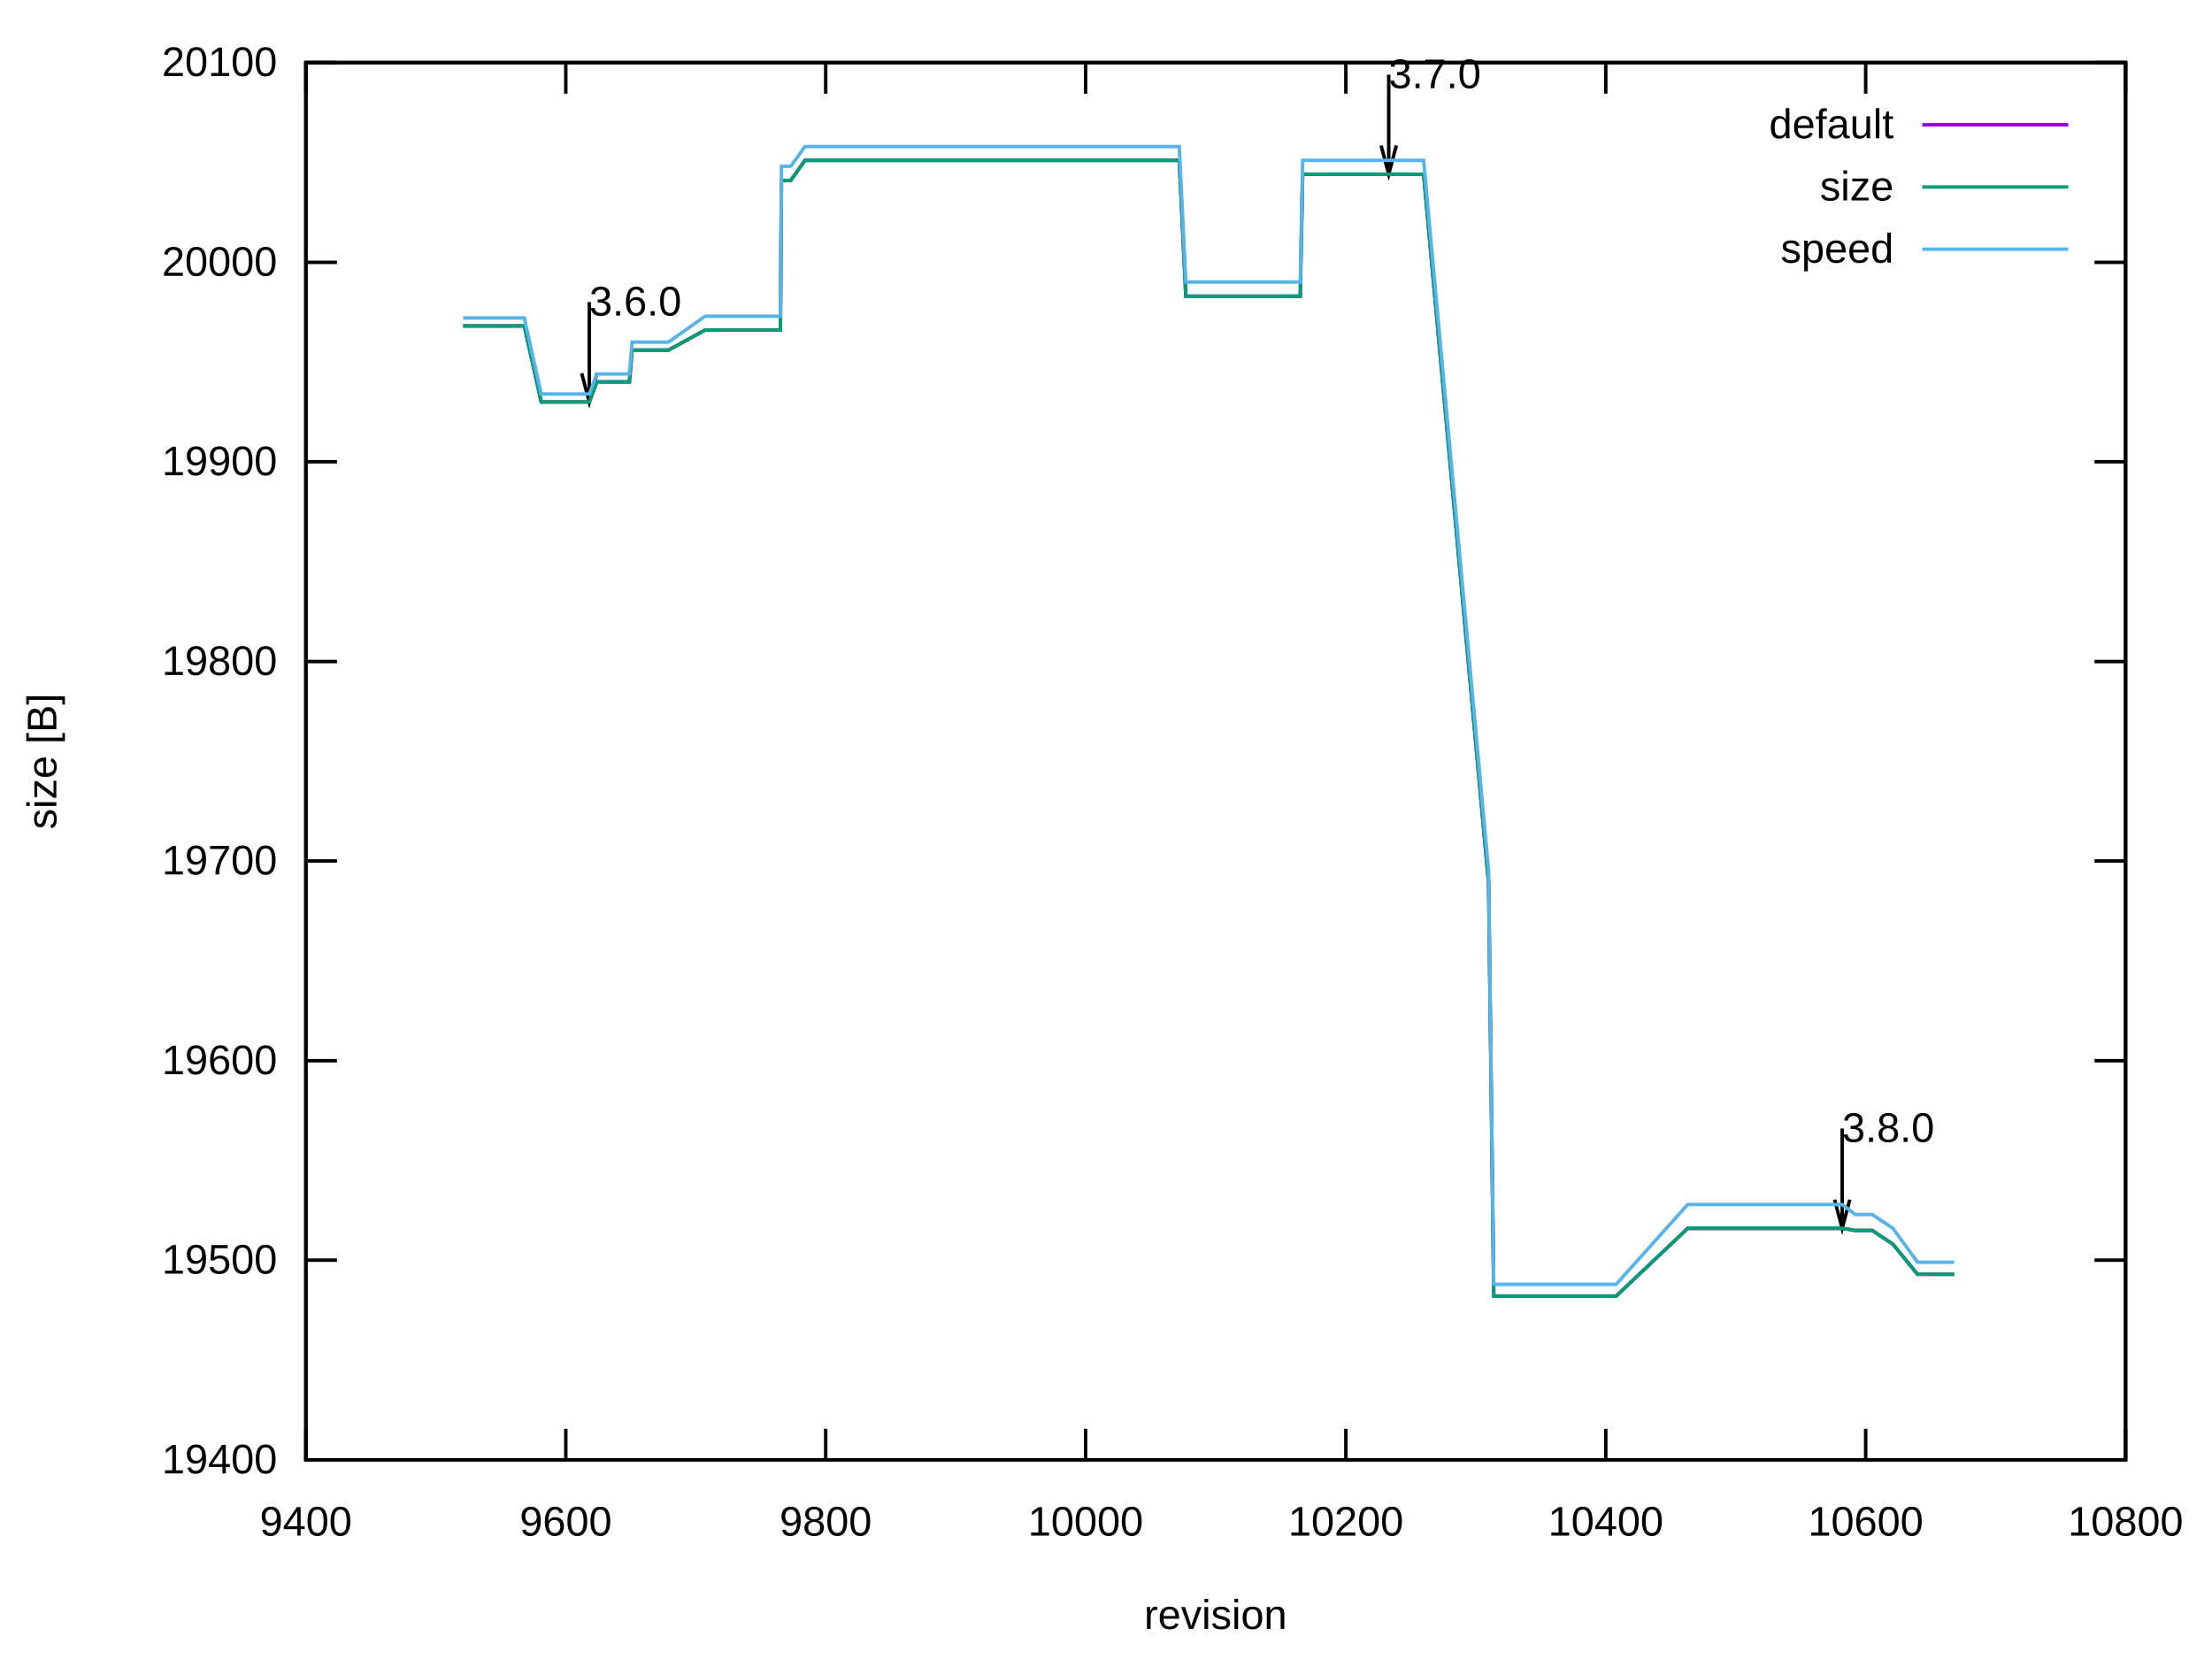
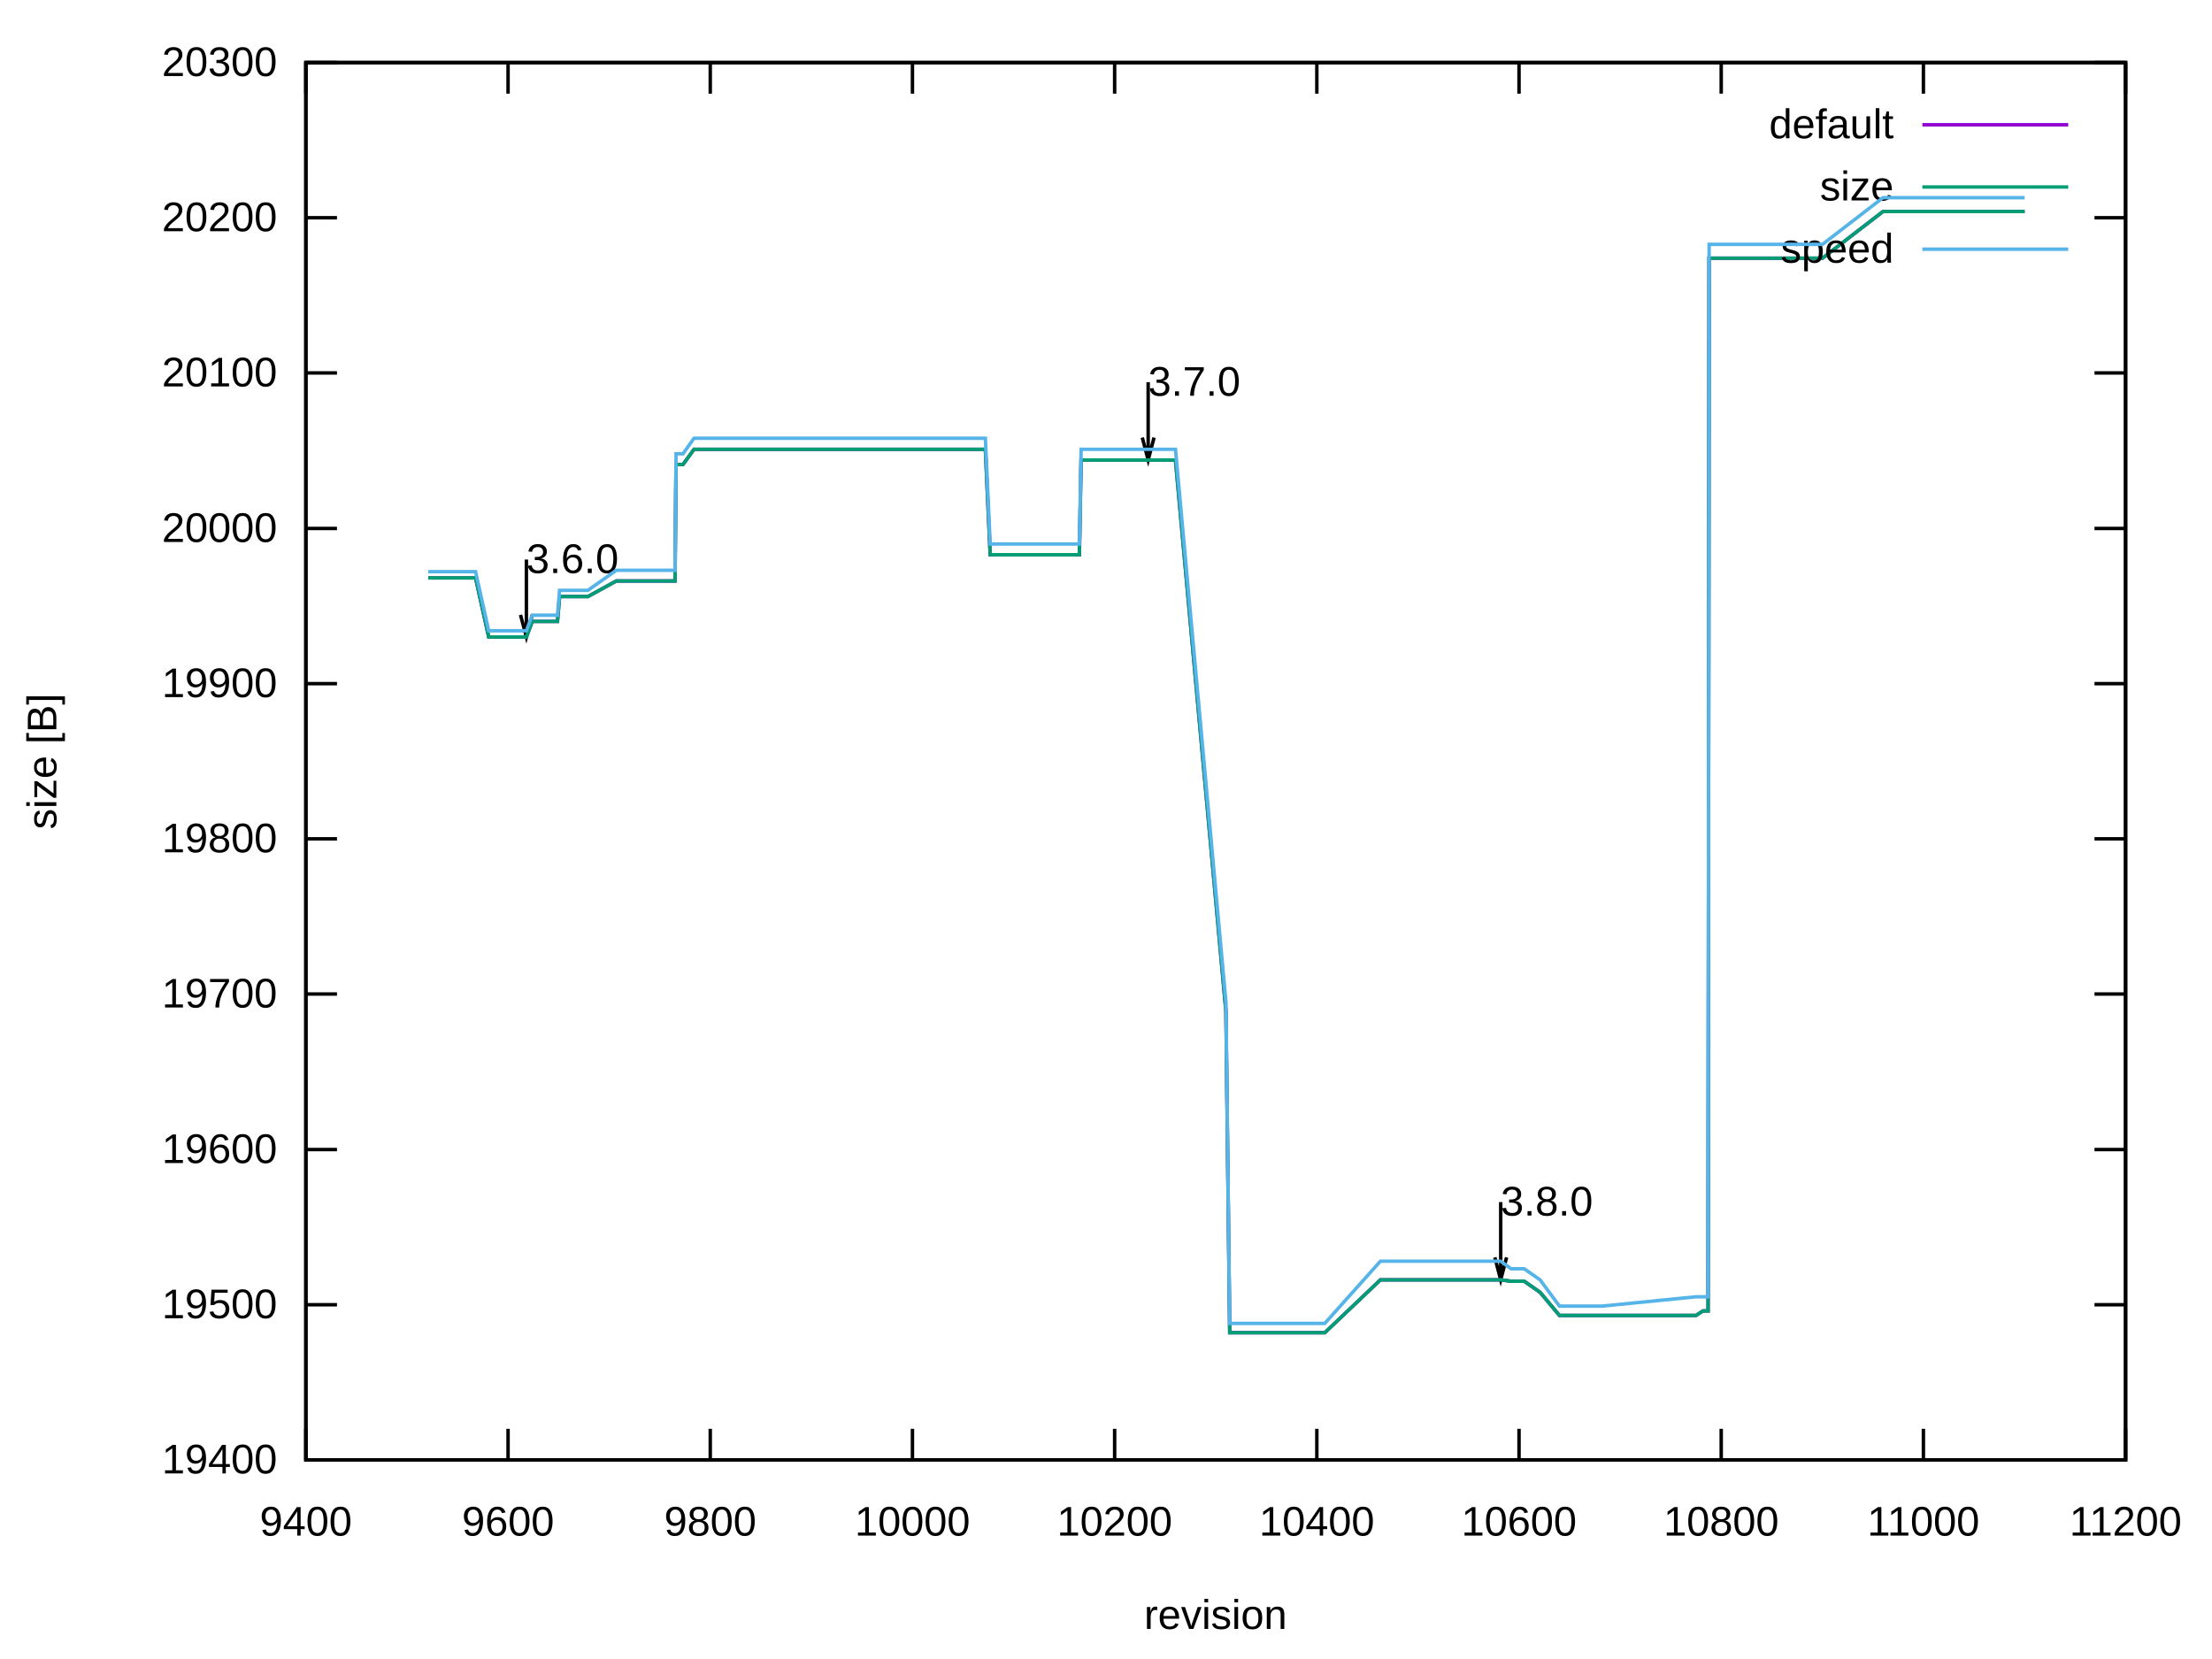
<svg xmlns="http://www.w3.org/2000/svg" xmlns:xlink="http://www.w3.org/1999/xlink" width="640" height="480" viewBox="0 0 640 480">
  <g id="gnuplot_canvas">
    <rect x="0" y="0" width="640" height="480" fill="none" />
    <defs>
      <circle id="gpDot" r="0.5" stroke-width="0.5" stroke="currentColor" />
      <path id="gpPt0" stroke-width="0.222" stroke="currentColor" d="M-1,0 h2 M0,-1 v2" />
      <path id="gpPt1" stroke-width="0.222" stroke="currentColor" d="M-1,-1 L1,1 M1,-1 L-1,1" />
      <path id="gpPt2" stroke-width="0.222" stroke="currentColor" d="M-1,0 L1,0 M0,-1 L0,1 M-1,-1 L1,1 M-1,1 L1,-1" />
      <rect id="gpPt3" stroke-width="0.222" stroke="currentColor" x="-1" y="-1" width="2" height="2" />
      <rect id="gpPt4" stroke-width="0.222" stroke="currentColor" fill="currentColor" x="-1" y="-1" width="2" height="2" />
      <circle id="gpPt5" stroke-width="0.222" stroke="currentColor" cx="0" cy="0" r="1" />
      <use xlink:href="#gpPt5" id="gpPt6" fill="currentColor" stroke="none" />
      <path id="gpPt7" stroke-width="0.222" stroke="currentColor" d="M0,-1.33 L-1.33,0.67 L1.33,0.67 z" />
      <use xlink:href="#gpPt7" id="gpPt8" fill="currentColor" stroke="none" />
      <use xlink:href="#gpPt7" id="gpPt9" stroke="currentColor" transform="rotate(180)" />
      <use xlink:href="#gpPt9" id="gpPt10" fill="currentColor" stroke="none" />
      <use xlink:href="#gpPt3" id="gpPt11" stroke="currentColor" transform="rotate(45)" />
      <use xlink:href="#gpPt11" id="gpPt12" fill="currentColor" stroke="none" />
      <path id="gpPt13" stroke-width="0.222" stroke="currentColor" d="M0,1.330 L1.265,0.411 L0.782,-1.067 L-0.782,-1.076 L-1.265,0.411 z" />
      <use xlink:href="#gpPt13" id="gpPt14" fill="currentColor" stroke="none" />
      <filter id="textbox" filterUnits="objectBoundingBox" x="0" y="0" height="1" width="1">
        <feFlood flood-color="white" flood-opacity="1" result="bgnd" />
        <feComposite in="SourceGraphic" in2="bgnd" operator="atop" />
      </filter>
      <filter id="greybox" filterUnits="objectBoundingBox" x="0" y="0" height="1" width="1">
        <feFlood flood-color="lightgrey" flood-opacity="1" result="grey" />
        <feComposite in="SourceGraphic" in2="grey" operator="atop" />
      </filter>
    </defs>
    <g fill="none" color="white" stroke="currentColor" stroke-width="1.00" stroke-linecap="butt" stroke-linejoin="miter">
</g>
    <g fill="none" color="black" stroke="currentColor" stroke-width="1.00" stroke-linecap="butt" stroke-linejoin="miter">
      <path stroke="black" d="M88.5,422.4 L97.5,422.4 M615.0,422.4 L606.0,422.4  " />
      <g transform="translate(80.2,426.3)" stroke="none" fill="black" font-family="Arial" font-size="12.00" text-anchor="end">
        <text>
          <tspan font-family="Arial"> 19400</tspan>
        </text>
      </g>
    </g>
    <g fill="none" color="black" stroke="currentColor" stroke-width="1.00" stroke-linecap="butt" stroke-linejoin="miter">
-       <path stroke="black" d="M88.5,364.6 L97.5,364.6 M615.0,364.6 L606.0,364.6  " />
-       <g transform="translate(80.2,368.5)" stroke="none" fill="black" font-family="Arial" font-size="12.00" text-anchor="end">
+       <path stroke="black" d="M88.5,377.5 L97.5,377.5 M615.0,377.5 L606.0,377.5  " />
+       <g transform="translate(80.2,381.4)" stroke="none" fill="black" font-family="Arial" font-size="12.00" text-anchor="end">
        <text>
          <tspan font-family="Arial"> 19500</tspan>
        </text>
      </g>
    </g>
    <g fill="none" color="black" stroke="currentColor" stroke-width="1.00" stroke-linecap="butt" stroke-linejoin="miter">
-       <path stroke="black" d="M88.5,306.9 L97.5,306.9 M615.0,306.9 L606.0,306.9  " />
-       <g transform="translate(80.2,310.8)" stroke="none" fill="black" font-family="Arial" font-size="12.00" text-anchor="end">
+       <path stroke="black" d="M88.5,332.6 L97.5,332.6 M615.0,332.6 L606.0,332.6  " />
+       <g transform="translate(80.2,336.5)" stroke="none" fill="black" font-family="Arial" font-size="12.00" text-anchor="end">
        <text>
          <tspan font-family="Arial"> 19600</tspan>
        </text>
      </g>
    </g>
    <g fill="none" color="black" stroke="currentColor" stroke-width="1.00" stroke-linecap="butt" stroke-linejoin="miter">
-       <path stroke="black" d="M88.5,249.1 L97.5,249.1 M615.0,249.1 L606.0,249.1  " />
-       <g transform="translate(80.2,253.0)" stroke="none" fill="black" font-family="Arial" font-size="12.00" text-anchor="end">
+       <path stroke="black" d="M88.5,287.6 L97.5,287.6 M615.0,287.6 L606.0,287.6  " />
+       <g transform="translate(80.2,291.5)" stroke="none" fill="black" font-family="Arial" font-size="12.00" text-anchor="end">
        <text>
          <tspan font-family="Arial"> 19700</tspan>
        </text>
      </g>
    </g>
    <g fill="none" color="black" stroke="currentColor" stroke-width="1.00" stroke-linecap="butt" stroke-linejoin="miter">
-       <path stroke="black" d="M88.5,191.4 L97.5,191.4 M615.0,191.4 L606.0,191.4  " />
-       <g transform="translate(80.2,195.3)" stroke="none" fill="black" font-family="Arial" font-size="12.00" text-anchor="end">
+       <path stroke="black" d="M88.5,242.7 L97.5,242.7 M615.0,242.7 L606.0,242.7  " />
+       <g transform="translate(80.2,246.6)" stroke="none" fill="black" font-family="Arial" font-size="12.00" text-anchor="end">
        <text>
          <tspan font-family="Arial"> 19800</tspan>
        </text>
      </g>
    </g>
    <g fill="none" color="black" stroke="currentColor" stroke-width="1.00" stroke-linecap="butt" stroke-linejoin="miter">
-       <path stroke="black" d="M88.5,133.6 L97.5,133.6 M615.0,133.6 L606.0,133.6  " />
-       <g transform="translate(80.2,137.5)" stroke="none" fill="black" font-family="Arial" font-size="12.00" text-anchor="end">
+       <path stroke="black" d="M88.5,197.8 L97.5,197.8 M615.0,197.8 L606.0,197.8  " />
+       <g transform="translate(80.2,201.7)" stroke="none" fill="black" font-family="Arial" font-size="12.00" text-anchor="end">
        <text>
          <tspan font-family="Arial"> 19900</tspan>
        </text>
      </g>
    </g>
    <g fill="none" color="black" stroke="currentColor" stroke-width="1.00" stroke-linecap="butt" stroke-linejoin="miter">
-       <path stroke="black" d="M88.5,75.9 L97.5,75.9 M615.0,75.9 L606.0,75.9  " />
-       <g transform="translate(80.2,79.8)" stroke="none" fill="black" font-family="Arial" font-size="12.00" text-anchor="end">
+       <path stroke="black" d="M88.5,152.9 L97.5,152.9 M615.0,152.9 L606.0,152.9  " />
+       <g transform="translate(80.2,156.8)" stroke="none" fill="black" font-family="Arial" font-size="12.00" text-anchor="end">
        <text>
          <tspan font-family="Arial"> 20000</tspan>
+         </text>
+       </g>
+     </g>
+     <g fill="none" color="black" stroke="currentColor" stroke-width="1.00" stroke-linecap="butt" stroke-linejoin="miter">
+       <path stroke="black" d="M88.5,107.9 L97.5,107.9 M615.0,107.9 L606.0,107.9  " />
+       <g transform="translate(80.2,111.8)" stroke="none" fill="black" font-family="Arial" font-size="12.00" text-anchor="end">
+         <text>
+           <tspan font-family="Arial"> 20100</tspan>
+         </text>
+       </g>
+     </g>
+     <g fill="none" color="black" stroke="currentColor" stroke-width="1.00" stroke-linecap="butt" stroke-linejoin="miter">
+       <path stroke="black" d="M88.5,63.0 L97.5,63.0 M615.0,63.0 L606.0,63.0  " />
+       <g transform="translate(80.2,66.9)" stroke="none" fill="black" font-family="Arial" font-size="12.00" text-anchor="end">
+         <text>
+           <tspan font-family="Arial"> 20200</tspan>
        </text>
      </g>
    </g>
    <g fill="none" color="black" stroke="currentColor" stroke-width="1.00" stroke-linecap="butt" stroke-linejoin="miter">
      <path stroke="black" d="M88.5,18.1 L97.5,18.1 M615.0,18.1 L606.0,18.1  " />
      <g transform="translate(80.2,22.0)" stroke="none" fill="black" font-family="Arial" font-size="12.00" text-anchor="end">
        <text>
-           <tspan font-family="Arial"> 20100</tspan>
+           <tspan font-family="Arial"> 20300</tspan>
        </text>
      </g>
    </g>
    <g fill="none" color="black" stroke="currentColor" stroke-width="1.00" stroke-linecap="butt" stroke-linejoin="miter">
      <path stroke="black" d="M88.5,422.4 L88.5,413.4 M88.5,18.1 L88.5,27.1  " />
      <g transform="translate(88.5,444.3)" stroke="none" fill="black" font-family="Arial" font-size="12.00" text-anchor="middle">
        <text>
          <tspan font-family="Arial"> 9400</tspan>
        </text>
      </g>
    </g>
    <g fill="none" color="black" stroke="currentColor" stroke-width="1.00" stroke-linecap="butt" stroke-linejoin="miter">
-       <path stroke="black" d="M163.7,422.4 L163.7,413.4 M163.7,18.1 L163.7,27.1  " />
-       <g transform="translate(163.7,444.3)" stroke="none" fill="black" font-family="Arial" font-size="12.00" text-anchor="middle">
+       <path stroke="black" d="M147.0,422.4 L147.0,413.4 M147.0,18.1 L147.0,27.1  " />
+       <g transform="translate(147.0,444.3)" stroke="none" fill="black" font-family="Arial" font-size="12.00" text-anchor="middle">
        <text>
          <tspan font-family="Arial"> 9600</tspan>
        </text>
      </g>
    </g>
    <g fill="none" color="black" stroke="currentColor" stroke-width="1.00" stroke-linecap="butt" stroke-linejoin="miter">
-       <path stroke="black" d="M238.9,422.4 L238.9,413.4 M238.9,18.1 L238.9,27.1  " />
-       <g transform="translate(238.9,444.3)" stroke="none" fill="black" font-family="Arial" font-size="12.00" text-anchor="middle">
+       <path stroke="black" d="M205.5,422.4 L205.5,413.4 M205.5,18.1 L205.5,27.1  " />
+       <g transform="translate(205.5,444.3)" stroke="none" fill="black" font-family="Arial" font-size="12.00" text-anchor="middle">
        <text>
          <tspan font-family="Arial"> 9800</tspan>
        </text>
      </g>
    </g>
    <g fill="none" color="black" stroke="currentColor" stroke-width="1.00" stroke-linecap="butt" stroke-linejoin="miter">
-       <path stroke="black" d="M314.1,422.4 L314.1,413.4 M314.1,18.1 L314.1,27.1  " />
-       <g transform="translate(314.1,444.3)" stroke="none" fill="black" font-family="Arial" font-size="12.00" text-anchor="middle">
+       <path stroke="black" d="M264.0,422.4 L264.0,413.4 M264.0,18.1 L264.0,27.1  " />
+       <g transform="translate(264.0,444.3)" stroke="none" fill="black" font-family="Arial" font-size="12.00" text-anchor="middle">
        <text>
          <tspan font-family="Arial"> 10000</tspan>
        </text>
      </g>
    </g>
    <g fill="none" color="black" stroke="currentColor" stroke-width="1.00" stroke-linecap="butt" stroke-linejoin="miter">
-       <path stroke="black" d="M389.4,422.4 L389.4,413.4 M389.4,18.1 L389.4,27.1  " />
-       <g transform="translate(389.4,444.3)" stroke="none" fill="black" font-family="Arial" font-size="12.00" text-anchor="middle">
+       <path stroke="black" d="M322.5,422.4 L322.5,413.4 M322.5,18.1 L322.5,27.1  " />
+       <g transform="translate(322.5,444.3)" stroke="none" fill="black" font-family="Arial" font-size="12.00" text-anchor="middle">
        <text>
          <tspan font-family="Arial"> 10200</tspan>
        </text>
      </g>
    </g>
    <g fill="none" color="black" stroke="currentColor" stroke-width="1.00" stroke-linecap="butt" stroke-linejoin="miter">
-       <path stroke="black" d="M464.6,422.4 L464.6,413.4 M464.6,18.1 L464.6,27.1  " />
-       <g transform="translate(464.6,444.3)" stroke="none" fill="black" font-family="Arial" font-size="12.00" text-anchor="middle">
+       <path stroke="black" d="M381.0,422.4 L381.0,413.4 M381.0,18.1 L381.0,27.1  " />
+       <g transform="translate(381.0,444.3)" stroke="none" fill="black" font-family="Arial" font-size="12.00" text-anchor="middle">
        <text>
          <tspan font-family="Arial"> 10400</tspan>
        </text>
      </g>
    </g>
    <g fill="none" color="black" stroke="currentColor" stroke-width="1.00" stroke-linecap="butt" stroke-linejoin="miter">
-       <path stroke="black" d="M539.8,422.4 L539.8,413.4 M539.8,18.1 L539.8,27.1  " />
-       <g transform="translate(539.8,444.3)" stroke="none" fill="black" font-family="Arial" font-size="12.00" text-anchor="middle">
+       <path stroke="black" d="M439.5,422.4 L439.5,413.4 M439.5,18.1 L439.5,27.1  " />
+       <g transform="translate(439.5,444.3)" stroke="none" fill="black" font-family="Arial" font-size="12.00" text-anchor="middle">
        <text>
          <tspan font-family="Arial"> 10600</tspan>
+         </text>
+       </g>
+     </g>
+     <g fill="none" color="black" stroke="currentColor" stroke-width="1.00" stroke-linecap="butt" stroke-linejoin="miter">
+       <path stroke="black" d="M498.0,422.4 L498.0,413.4 M498.0,18.1 L498.0,27.1  " />
+       <g transform="translate(498.0,444.3)" stroke="none" fill="black" font-family="Arial" font-size="12.00" text-anchor="middle">
+         <text>
+           <tspan font-family="Arial"> 10800</tspan>
+         </text>
+       </g>
+     </g>
+     <g fill="none" color="black" stroke="currentColor" stroke-width="1.00" stroke-linecap="butt" stroke-linejoin="miter">
+       <path stroke="black" d="M556.5,422.4 L556.5,413.4 M556.5,18.1 L556.5,27.1  " />
+       <g transform="translate(556.5,444.3)" stroke="none" fill="black" font-family="Arial" font-size="12.00" text-anchor="middle">
+         <text>
+           <tspan font-family="Arial"> 11000</tspan>
        </text>
      </g>
    </g>
    <g fill="none" color="black" stroke="currentColor" stroke-width="1.00" stroke-linecap="butt" stroke-linejoin="miter">
      <path stroke="black" d="M615.0,422.4 L615.0,413.4 M615.0,18.1 L615.0,27.1  " />
      <g transform="translate(615.0,444.3)" stroke="none" fill="black" font-family="Arial" font-size="12.00" text-anchor="middle">
        <text>
-           <tspan font-family="Arial"> 10800</tspan>
+           <tspan font-family="Arial"> 11200</tspan>
        </text>
      </g>
    </g>
    <g fill="none" color="black" stroke="currentColor" stroke-width="1.00" stroke-linecap="butt" stroke-linejoin="miter">
</g>
    <g fill="none" color="black" stroke="currentColor" stroke-width="1.00" stroke-linecap="butt" stroke-linejoin="miter">
      <path stroke="black" d="M88.5,18.1 L88.5,422.4 L615.0,422.4 L615.0,18.1 L88.5,18.1 Z  " />
-       <g transform="translate(170.5,91.3)" stroke="none" fill="black" font-family="Arial" font-size="12.00" text-anchor="start">
+       <g transform="translate(152.3,165.8)" stroke="none" fill="black" font-family="Arial" font-size="12.00" text-anchor="start">
        <text>
          <tspan font-family="Arial">3.6.0</tspan>
        </text>
      </g>
-       <g transform="translate(401.8,25.5)" stroke="none" fill="black" font-family="Arial" font-size="12.00" text-anchor="start">
+       <g transform="translate(332.2,114.5)" stroke="none" fill="black" font-family="Arial" font-size="12.00" text-anchor="start">
        <text>
          <tspan font-family="Arial">3.7.0</tspan>
        </text>
      </g>
-       <g transform="translate(533.0,330.4)" stroke="none" fill="black" font-family="Arial" font-size="12.00" text-anchor="start">
+       <g transform="translate(434.2,351.7)" stroke="none" fill="black" font-family="Arial" font-size="12.00" text-anchor="start">
        <text>
          <tspan font-family="Arial">3.8.0</tspan>
        </text>
      </g>
-       <path stroke="black" d="M168.3,108.0 L170.5,116.3 L172.7,108.0 M170.5,87.4 L170.5,116.3 M399.6,42.1 L401.8,50.4 L404.0,42.1   M401.8,21.6 L401.8,50.4 M530.8,347.1 L533.0,355.4 L535.2,347.1 M533.0,326.5 L533.0,355.4  " />
+       <path stroke="black" d="M150.6,177.9 L152.3,184.3 L154.0,177.9 M152.3,161.9 L152.3,184.3 M330.5,126.6 L332.2,133.1 L333.9,126.6   M332.2,110.6 L332.2,133.1 M432.5,363.8 L434.2,370.3 L435.9,363.8 M434.2,347.8 L434.2,370.3  " />
    </g>
    <g fill="none" color="black" stroke="currentColor" stroke-width="1.00" stroke-linecap="butt" stroke-linejoin="miter">
      <g transform="translate(16.3,220.3) rotate(270)" stroke="none" fill="black" font-family="Arial" font-size="12.00" text-anchor="middle">
        <text>
          <tspan font-family="Arial">size [B]</tspan>
        </text>
      </g>
    </g>
    <g fill="none" color="black" stroke="currentColor" stroke-width="1.00" stroke-linecap="butt" stroke-linejoin="miter">
      <g transform="translate(351.7,471.3)" stroke="none" fill="black" font-family="Arial" font-size="12.00" text-anchor="middle">
        <text>
          <tspan font-family="Arial">revision</tspan>
        </text>
      </g>
    </g>
    <g fill="none" color="black" stroke="currentColor" stroke-width="1.00" stroke-linecap="butt" stroke-linejoin="miter">
</g>
    <g id="gnuplot_plot_1">
      <g fill="none" color="black" stroke="currentColor" stroke-width="1.00" stroke-linecap="butt" stroke-linejoin="miter">
        <g transform="translate(547.9,40.0)" stroke="none" fill="black" font-family="Arial" font-size="12.00" text-anchor="end">
          <text>
            <tspan font-family="Arial">default</tspan>
          </text>
        </g>
      </g>
      <g fill="none" color="black" stroke="currentColor" stroke-width="1.00" stroke-linecap="butt" stroke-linejoin="miter">
-         <path stroke="rgb(148,   0, 211)" d="M556.2,36.1 L598.4,36.1 M134.0,94.3 L141.2,94.3 L144.9,94.3 L151.7,94.3 L156.6,116.3 L159.6,116.3   L162.2,116.3 L164.1,116.3 L164.5,116.3 L164.8,116.3 L165.2,116.3 L170.5,116.3 L172.7,110.5 L175.7,110.5   L176.9,110.5 L177.3,110.5 L177.6,110.5 L178.0,110.5 L178.8,110.5 L180.6,110.5 L181.0,110.5 L182.1,110.5   L182.9,101.3 L183.6,101.3 L184.0,101.3 L185.9,101.3 L187.0,101.3 L187.8,101.3 L188.2,101.3 L188.5,101.3   L193.4,101.3 L204.0,95.5 L212.6,95.5 L216.4,95.5 L219.0,95.5 L220.5,95.5 L224.3,95.5 L225.4,95.5   L225.8,95.5 L226.1,52.2 L226.5,52.2 L228.8,52.2 L232.9,46.4 L235.2,46.4 L235.5,46.4 L236.3,46.4   L237.8,46.4 L240.1,46.4 L241.6,46.4 L241.9,46.4 L244.6,46.4 L245.7,46.4 L246.1,46.4 L246.5,46.4   L250.2,46.4 L251.0,46.4 L252.5,46.4 L268.6,46.4 L295.0,46.4 L296.5,46.4 L297.2,46.4 L297.6,46.4   L299.5,46.4 L299.9,46.4 L300.6,46.4 L301.0,46.4 L302.5,46.4 L305.1,46.4 L308.1,46.4 L311.9,46.4   L313.0,46.4 L314.1,46.4 L320.5,46.4 L332.2,46.4 L336.0,46.4 L340.1,46.4 L341.2,46.4 L343.1,85.7   L344.2,85.7 L354.8,85.7 L360.8,85.7 L369.4,85.7 L375.4,85.7 L376.2,85.7 L376.9,50.4 L379.6,50.4   L382.2,50.4 L382.6,50.4 L383.7,50.4 L386.3,50.4 L392.7,50.4 L393.5,50.4 L401.8,50.4 L403.3,50.4   L404.4,50.4 L411.9,50.4 L430.7,255.5 L432.2,375.0 L442.0,375.0 L443.9,375.0 L445.4,375.0 L445.8,375.0   L451.8,375.0 L452.2,375.0 L454.8,375.0 L467.6,375.0 L488.3,355.4 L500.3,355.4 L505.9,355.4 L517.2,355.4   L524.0,355.4 L533.0,355.4 L536.8,356.0 L540.2,356.0 L541.7,356.0 L547.7,360.0 L554.8,368.7 L556.7,368.7   L560.8,368.7 L562.4,368.7 L565.4,368.7  " />
+         <path stroke="rgb(148,   0, 211)" d="M556.2,36.1 L598.4,36.1 M123.9,167.2 L129.5,167.2 L132.4,167.2 L137.6,167.2 L141.4,184.3 L143.8,184.3   L145.8,184.3 L147.3,184.3 L147.6,184.3 L147.9,184.3 L148.2,184.3 L152.3,184.3 L154.0,179.8 L156.4,179.8   L157.2,179.8 L157.5,179.8 L157.8,179.8 L158.1,179.8 L158.7,179.8 L160.2,179.8 L160.5,179.8 L161.3,179.8   L161.9,172.6 L162.5,172.6 L162.8,172.6 L164.3,172.6 L165.1,172.6 L165.7,172.6 L166.0,172.6 L166.3,172.6   L170.1,172.6 L178.3,168.1 L185.0,168.1 L188.0,168.1 L190.0,168.1 L191.2,168.1 L194.1,168.1 L195.0,168.1   L195.3,168.1 L195.6,134.4 L195.8,134.4 L197.6,134.4 L200.8,130.0 L202.6,130.0 L202.9,130.0 L203.5,130.0   L204.6,130.0 L206.4,130.0 L207.5,130.0 L207.8,130.0 L209.9,130.0 L210.8,130.0 L211.1,130.0 L211.4,130.0   L214.3,130.0 L214.9,130.0 L216.0,130.0 L228.6,130.0 L249.1,130.0 L250.3,130.0 L250.8,130.0 L251.1,130.0   L252.6,130.0 L252.9,130.0 L253.5,130.0 L253.8,130.0 L254.9,130.0 L257.0,130.0 L259.3,130.0 L262.2,130.0   L263.1,130.0 L264.0,130.0 L269.0,130.0 L278.0,130.0 L281.0,130.0 L284.2,130.0 L285.1,130.0 L286.5,160.5   L287.4,160.5 L295.6,160.5 L300.3,160.5 L307.0,160.5 L311.7,160.5 L312.3,160.5 L312.8,133.1 L314.9,133.1   L316.9,133.1 L317.2,133.1 L318.1,133.1 L320.2,133.1 L325.1,133.1 L325.7,133.1 L332.2,133.1 L333.3,133.1   L334.2,133.1 L340.1,133.1 L354.7,292.6 L355.8,385.6 L363.5,385.6 L364.9,385.6 L366.1,385.6 L366.4,385.6   L371.1,385.6 L371.3,385.6 L373.4,385.6 L383.3,385.6 L399.4,370.3 L408.8,370.3 L413.2,370.3 L422.0,370.3   L427.2,370.3 L434.2,370.3 L437.2,370.7 L439.8,370.7 L441.0,370.7 L445.6,373.9 L451.2,380.6 L452.7,380.6   L455.9,380.6 L457.1,380.6 L459.4,380.6 L463.5,380.6 L490.7,380.6 L492.7,379.3 L493.9,379.3 L494.2,379.3   L494.5,74.7 L495.1,74.7 L498.0,74.7 L527.3,74.7 L544.8,61.2 L548.9,61.2 L581.9,61.2 L585.8,61.2    " />
      </g>
    </g>
    <g id="gnuplot_plot_2">
      <g fill="none" color="black" stroke="currentColor" stroke-width="1.00" stroke-linecap="butt" stroke-linejoin="miter">
        <g transform="translate(547.9,58.0)" stroke="none" fill="black" font-family="Arial" font-size="12.00" text-anchor="end">
          <text>
            <tspan font-family="Arial">size</tspan>
          </text>
        </g>
      </g>
      <g fill="none" color="black" stroke="currentColor" stroke-width="1.00" stroke-linecap="butt" stroke-linejoin="miter">
-         <path stroke="rgb(  0, 158, 115)" d="M556.2,54.1 L598.4,54.1 M134.0,94.3 L141.2,94.3 L144.9,94.3 L151.7,94.3 L156.6,116.3 L159.6,116.3   L162.2,116.3 L164.1,116.3 L164.5,116.3 L164.8,116.3 L165.2,116.3 L170.5,116.3 L172.7,110.5 L175.7,110.5   L176.9,110.5 L177.3,110.5 L177.6,110.5 L178.0,110.5 L178.8,110.5 L180.6,110.5 L181.0,110.5 L182.1,110.5   L182.9,101.3 L183.6,101.3 L184.0,101.3 L185.9,101.3 L187.0,101.3 L187.8,101.3 L188.2,101.3 L188.5,101.3   L193.4,101.3 L204.0,95.5 L212.6,95.5 L216.4,95.5 L219.0,95.5 L220.5,95.5 L224.3,95.5 L225.4,95.5   L225.8,95.5 L226.1,52.2 L226.5,52.2 L228.8,52.2 L232.9,46.4 L235.2,46.4 L235.5,46.4 L236.3,46.4   L237.8,46.4 L240.1,46.4 L241.6,46.4 L241.9,46.4 L244.6,46.4 L245.7,46.4 L246.1,46.4 L246.5,46.4   L250.2,46.4 L251.0,46.4 L252.5,46.4 L268.6,46.4 L295.0,46.4 L296.5,46.4 L297.2,46.4 L297.6,46.4   L299.5,46.4 L299.9,46.4 L300.6,46.4 L301.0,46.4 L302.5,46.4 L305.1,46.4 L308.1,46.4 L311.9,46.4   L313.0,46.4 L314.1,46.4 L320.5,46.4 L332.2,46.4 L336.0,46.4 L340.1,46.4 L341.2,46.4 L343.1,85.7   L344.2,85.7 L354.8,85.7 L360.8,85.7 L369.4,85.7 L375.4,85.7 L376.2,85.7 L376.9,50.4 L379.6,50.4   L382.2,50.4 L382.6,50.4 L383.7,50.4 L386.3,50.4 L392.7,50.4 L393.5,50.4 L401.8,50.4 L403.3,50.4   L404.4,50.4 L411.9,50.4 L430.7,255.5 L432.2,375.0 L442.0,375.0 L443.9,375.0 L445.4,375.0 L445.8,375.0   L451.8,375.0 L452.2,375.0 L454.8,375.0 L467.6,375.0 L488.3,355.4 L500.3,355.4 L505.9,355.4 L517.2,355.4   L524.0,355.4 L533.0,355.4 L536.8,356.0 L540.2,356.0 L541.7,356.0 L547.7,360.0 L554.8,368.7 L556.7,368.7   L560.8,368.7 L562.4,368.7 L565.4,368.7  " />
+         <path stroke="rgb(  0, 158, 115)" d="M556.2,54.1 L598.4,54.1 M123.9,167.2 L129.5,167.2 L132.4,167.2 L137.6,167.2 L141.4,184.3 L143.8,184.3   L145.8,184.3 L147.3,184.3 L147.6,184.3 L147.9,184.3 L148.2,184.3 L152.3,184.3 L154.0,179.8 L156.4,179.8   L157.2,179.8 L157.5,179.8 L157.8,179.8 L158.1,179.8 L158.7,179.8 L160.2,179.8 L160.5,179.8 L161.3,179.8   L161.9,172.6 L162.5,172.6 L162.8,172.6 L164.3,172.6 L165.1,172.6 L165.7,172.6 L166.0,172.6 L166.3,172.6   L170.1,172.6 L178.3,168.1 L185.0,168.1 L188.0,168.1 L190.0,168.1 L191.2,168.1 L194.1,168.1 L195.0,168.1   L195.3,168.1 L195.6,134.4 L195.8,134.4 L197.6,134.4 L200.8,130.0 L202.6,130.0 L202.9,130.0 L203.5,130.0   L204.6,130.0 L206.4,130.0 L207.5,130.0 L207.8,130.0 L209.9,130.0 L210.8,130.0 L211.1,130.0 L211.4,130.0   L214.3,130.0 L214.9,130.0 L216.0,130.0 L228.6,130.0 L249.1,130.0 L250.3,130.0 L250.8,130.0 L251.1,130.0   L252.6,130.0 L252.9,130.0 L253.5,130.0 L253.8,130.0 L254.9,130.0 L257.0,130.0 L259.3,130.0 L262.2,130.0   L263.1,130.0 L264.0,130.0 L269.0,130.0 L278.0,130.0 L281.0,130.0 L284.2,130.0 L285.1,130.0 L286.5,160.5   L287.4,160.5 L295.6,160.5 L300.3,160.5 L307.0,160.5 L311.7,160.5 L312.3,160.5 L312.8,133.1 L314.9,133.1   L316.9,133.1 L317.2,133.1 L318.1,133.1 L320.2,133.1 L325.1,133.1 L325.7,133.1 L332.2,133.1 L333.3,133.1   L334.2,133.1 L340.1,133.1 L354.7,292.6 L355.8,385.6 L363.5,385.6 L364.9,385.6 L366.1,385.6 L366.4,385.6   L371.1,385.6 L371.3,385.6 L373.4,385.6 L383.3,385.6 L399.4,370.3 L408.8,370.3 L413.2,370.3 L422.0,370.3   L427.2,370.3 L434.2,370.3 L437.2,370.7 L439.8,370.7 L441.0,370.7 L445.6,373.9 L451.2,380.6 L452.7,380.6   L455.9,380.6 L457.1,380.6 L459.4,380.6 L463.5,380.6 L490.7,380.6 L492.7,379.3 L493.9,379.3 L494.2,379.3   L494.5,74.7 L495.1,74.7 L498.0,74.7 L527.3,74.7 L544.8,61.2 L548.9,61.2 L581.9,61.2 L585.8,61.2    " />
      </g>
    </g>
    <g id="gnuplot_plot_3">
      <g fill="none" color="black" stroke="currentColor" stroke-width="1.00" stroke-linecap="butt" stroke-linejoin="miter">
        <g transform="translate(547.9,76.0)" stroke="none" fill="black" font-family="Arial" font-size="12.00" text-anchor="end">
          <text>
            <tspan font-family="Arial">speed</tspan>
          </text>
        </g>
      </g>
      <g fill="none" color="black" stroke="currentColor" stroke-width="1.00" stroke-linecap="butt" stroke-linejoin="miter">
-         <path stroke="rgb( 86, 180, 233)" d="M556.2,72.1 L598.4,72.1 M134.0,92.0 L141.2,92.0 L144.9,92.0 L151.7,92.0 L156.6,114.0 L159.6,114.0   L162.2,114.0 L164.1,114.0 L164.5,114.0 L164.8,114.0 L165.2,114.0 L170.5,114.0 L172.7,108.2 L175.7,108.2   L176.9,108.2 L177.3,108.2 L177.6,108.2 L178.0,108.2 L178.8,108.2 L180.6,108.2 L181.0,108.2 L182.1,108.2   L182.9,99.0 L183.6,99.0 L184.0,99.0 L185.9,99.0 L187.0,99.0 L187.8,99.0 L188.2,99.0 L188.5,99.0   L193.4,99.0 L204.0,91.5 L212.6,91.5 L216.4,91.5 L219.0,91.5 L220.5,91.5 L224.3,91.5 L225.4,91.5   L225.8,91.5 L226.1,48.1 L226.5,48.1 L228.8,48.1 L232.9,42.4 L235.2,42.4 L235.5,42.4 L236.3,42.4   L237.8,42.4 L240.1,42.4 L241.6,42.4 L241.9,42.4 L244.6,42.4 L245.7,42.4 L246.1,42.4 L246.5,42.4   L250.2,42.4 L251.0,42.4 L252.5,42.4 L268.6,42.4 L295.0,42.4 L296.5,42.4 L297.2,42.4 L297.6,42.4   L299.5,42.4 L299.9,42.4 L300.6,42.4 L301.0,42.4 L302.5,42.4 L305.1,42.4 L308.1,42.4 L311.9,42.4   L313.0,42.4 L314.1,42.4 L320.5,42.4 L332.2,42.4 L336.0,42.4 L340.1,42.4 L341.2,42.4 L343.1,81.6   L344.2,81.6 L354.8,81.6 L360.8,81.6 L369.4,81.6 L375.4,81.6 L376.2,81.6 L376.9,46.4 L379.6,46.4   L382.2,46.4 L382.6,46.4 L383.7,46.4 L386.3,46.4 L392.7,46.4 L393.5,46.4 L401.8,46.4 L403.3,46.4   L404.4,46.4 L411.9,46.4 L430.7,252.0 L432.2,371.6 L442.0,371.6 L443.9,371.6 L445.4,371.6 L445.8,371.6   L451.8,371.6 L452.2,371.6 L454.8,371.6 L467.6,371.6 L488.3,348.5 L500.3,348.5 L505.9,348.5 L517.2,348.5   L524.0,348.5 L533.0,348.5 L536.8,351.4 L540.2,351.4 L541.7,351.4 L547.7,355.4 L554.8,365.2 L556.7,365.2   L560.8,365.2 L562.4,365.2 L565.4,365.2  " />
+         <path stroke="rgb( 86, 180, 233)" d="M556.2,72.1 L598.4,72.1 M123.9,165.4 L129.5,165.4 L132.4,165.4 L137.6,165.4 L141.4,182.5 L143.8,182.5   L145.8,182.5 L147.3,182.5 L147.6,182.5 L147.9,182.5 L148.2,182.5 L152.3,182.5 L154.0,178.0 L156.4,178.0   L157.2,178.0 L157.5,178.0 L157.8,178.0 L158.1,178.0 L158.7,178.0 L160.2,178.0 L160.5,178.0 L161.3,178.0   L161.9,170.8 L162.5,170.8 L162.8,170.8 L164.3,170.8 L165.1,170.8 L165.7,170.8 L166.0,170.8 L166.3,170.8   L170.1,170.8 L178.3,165.0 L185.0,165.0 L188.0,165.0 L190.0,165.0 L191.2,165.0 L194.1,165.0 L195.0,165.0   L195.3,165.0 L195.6,131.3 L195.8,131.3 L197.6,131.3 L200.8,126.8 L202.6,126.8 L202.9,126.8 L203.5,126.8   L204.6,126.8 L206.4,126.8 L207.5,126.8 L207.8,126.8 L209.9,126.8 L210.8,126.8 L211.1,126.8 L211.4,126.8   L214.3,126.8 L214.9,126.8 L216.0,126.8 L228.6,126.8 L249.1,126.8 L250.3,126.8 L250.8,126.8 L251.1,126.8   L252.6,126.8 L252.9,126.8 L253.5,126.8 L253.8,126.8 L254.9,126.8 L257.0,126.8 L259.3,126.8 L262.2,126.8   L263.1,126.8 L264.0,126.8 L269.0,126.8 L278.0,126.8 L281.0,126.8 L284.2,126.8 L285.1,126.8 L286.5,157.4   L287.4,157.4 L295.6,157.4 L300.3,157.4 L307.0,157.4 L311.7,157.4 L312.3,157.4 L312.8,130.0 L314.9,130.0   L316.9,130.0 L317.2,130.0 L318.1,130.0 L320.2,130.0 L325.1,130.0 L325.7,130.0 L332.2,130.0 L333.3,130.0   L334.2,130.0 L340.1,130.0 L354.7,289.9 L355.8,382.9 L363.5,382.9 L364.9,382.9 L366.1,382.9 L366.4,382.9   L371.1,382.9 L371.3,382.9 L373.4,382.9 L383.3,382.9 L399.4,364.9 L408.8,364.9 L413.2,364.9 L422.0,364.9   L427.2,364.9 L434.2,364.9 L437.2,367.1 L439.8,367.1 L441.0,367.1 L445.6,370.3 L451.2,377.9 L452.7,377.9   L455.9,377.9 L457.1,377.9 L459.4,377.9 L463.5,377.9 L490.7,375.2 L492.7,375.2 L493.9,375.2 L494.2,375.2   L494.5,70.7 L495.1,70.7 L498.0,70.7 L527.3,70.7 L544.8,57.2 L548.9,57.2 L581.9,57.2 L585.8,57.2    " />
      </g>
    </g>
    <g fill="none" color="white" stroke="rgb( 86, 180, 233)" stroke-width="2.00" stroke-linecap="butt" stroke-linejoin="miter">
</g>
    <g fill="none" color="black" stroke="currentColor" stroke-width="2.00" stroke-linecap="butt" stroke-linejoin="miter">
</g>
    <g fill="none" color="black" stroke="black" stroke-width="1.00" stroke-linecap="butt" stroke-linejoin="miter">
</g>
    <g fill="none" color="black" stroke="currentColor" stroke-width="1.00" stroke-linecap="butt" stroke-linejoin="miter">
      <path stroke="black" d="M88.5,18.1 L88.5,422.4 L615.0,422.4 L615.0,18.1 L88.5,18.1 Z  " />
    </g>
    <g fill="none" color="black" stroke="currentColor" stroke-width="1.00" stroke-linecap="butt" stroke-linejoin="miter">
</g>
  </g>
</svg>
